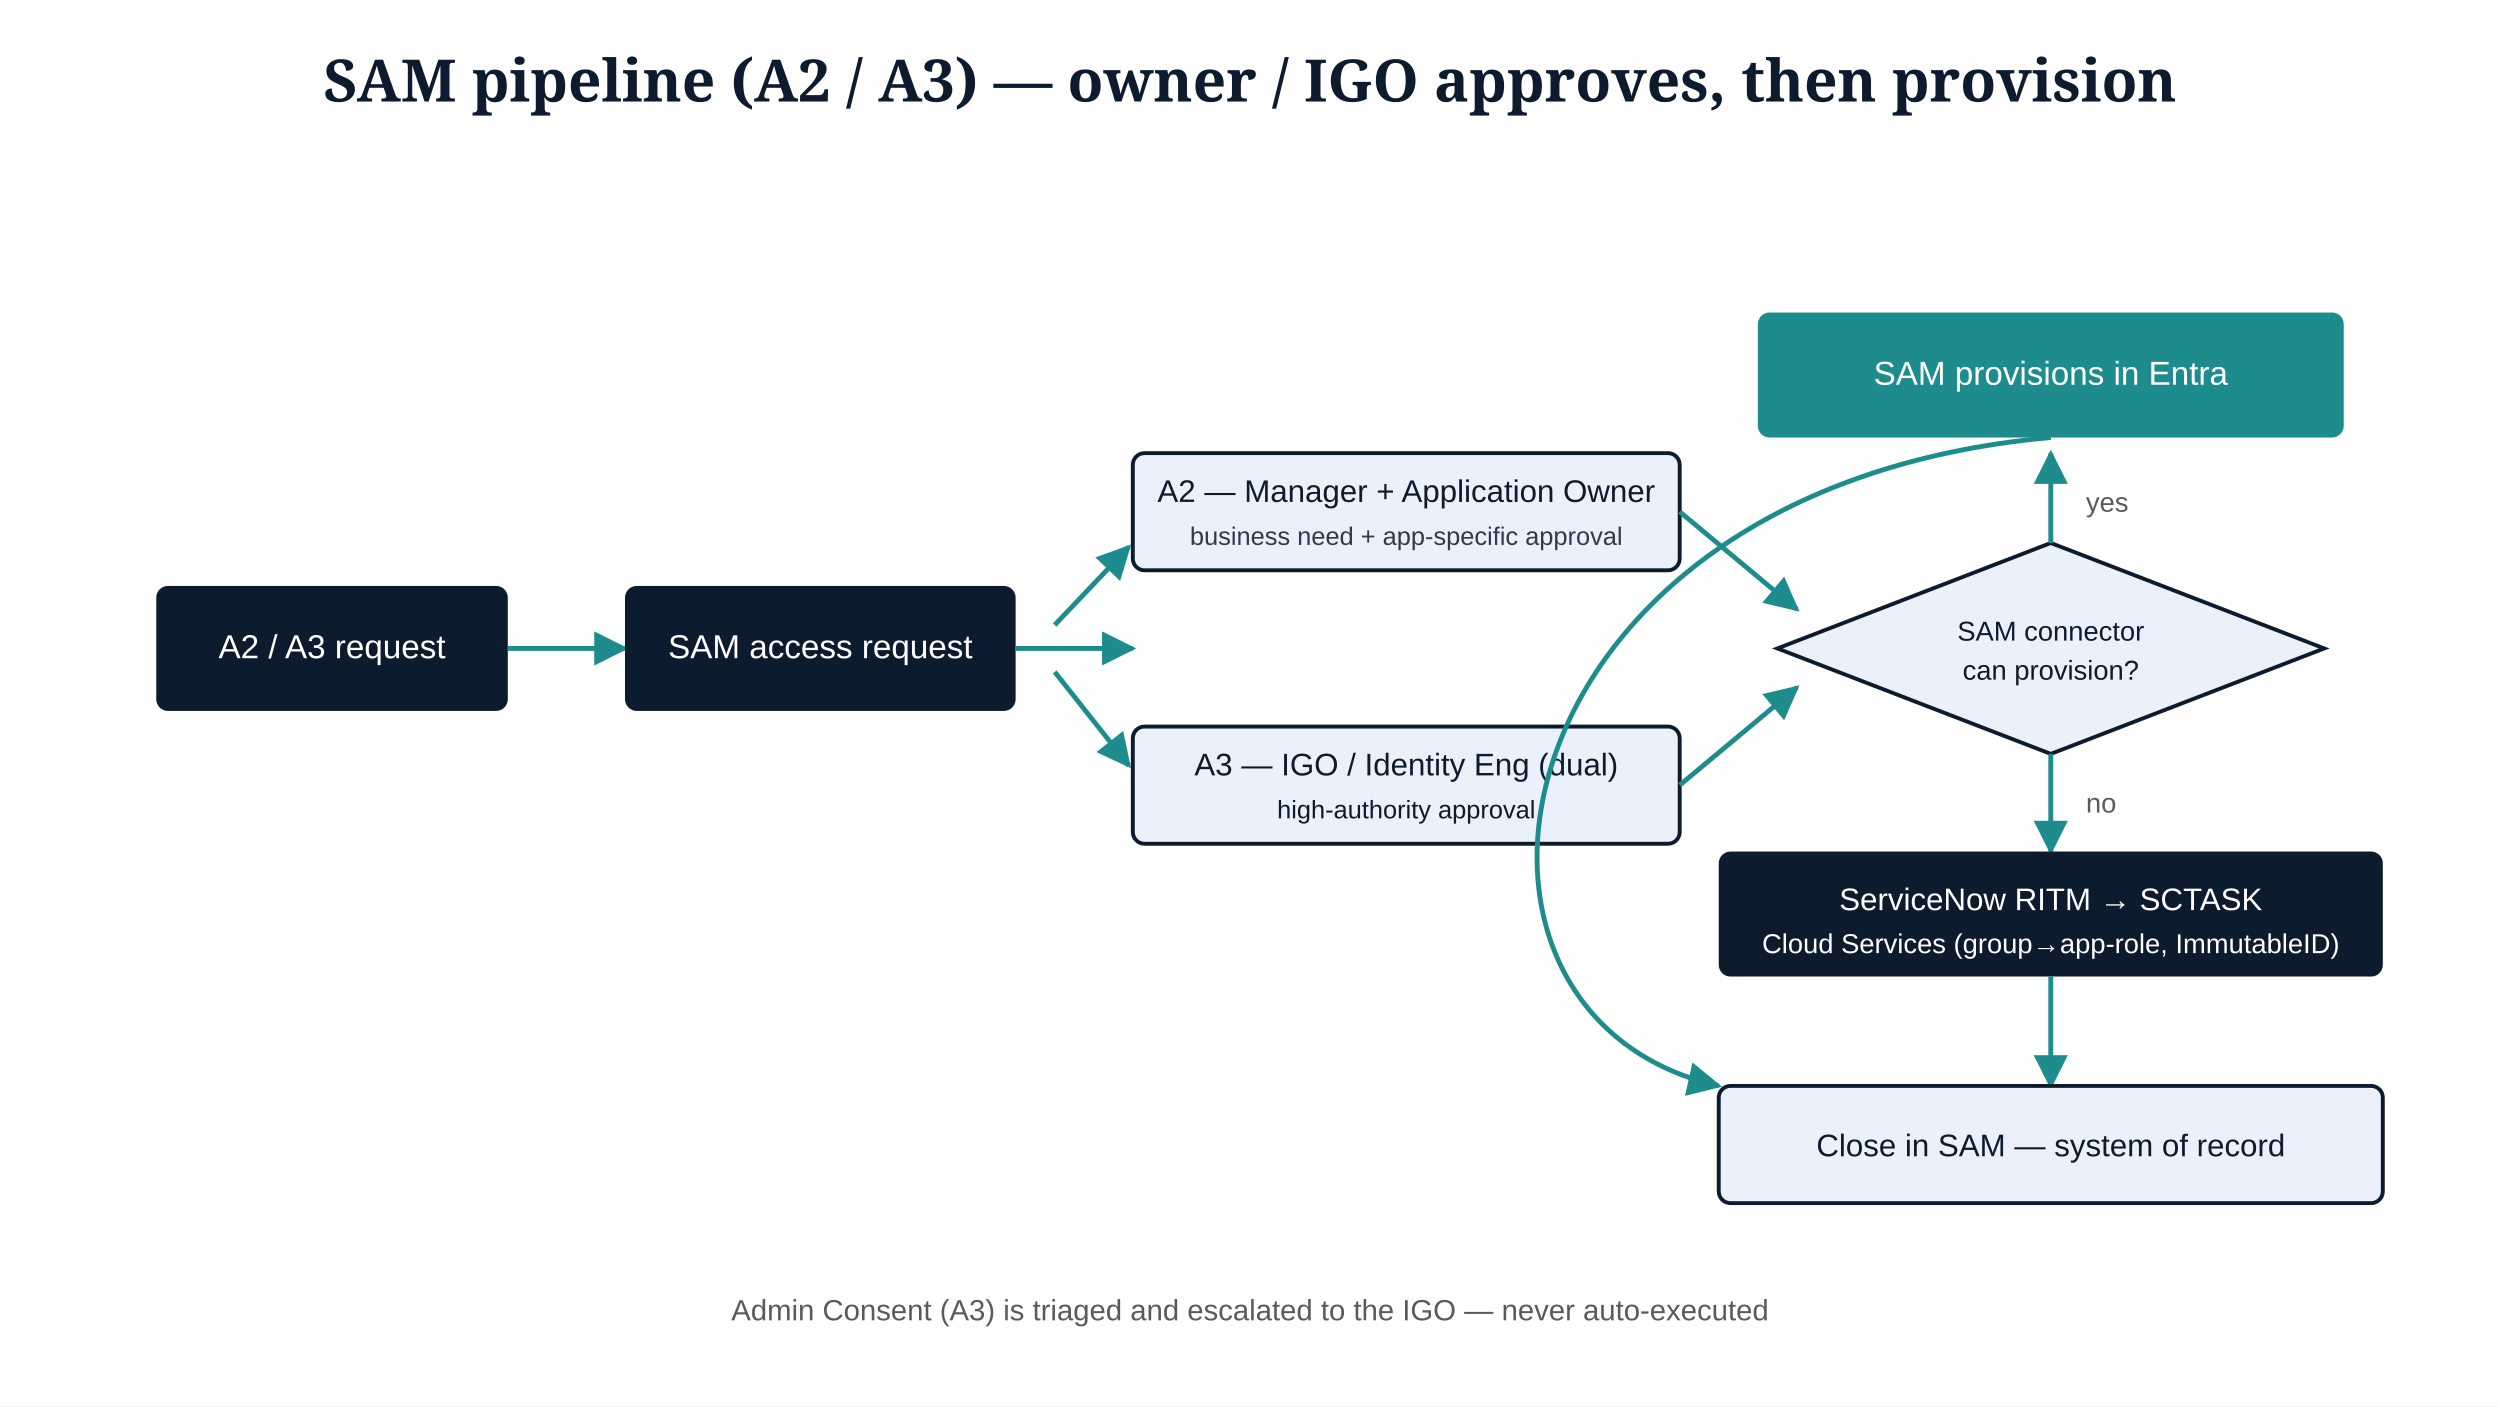
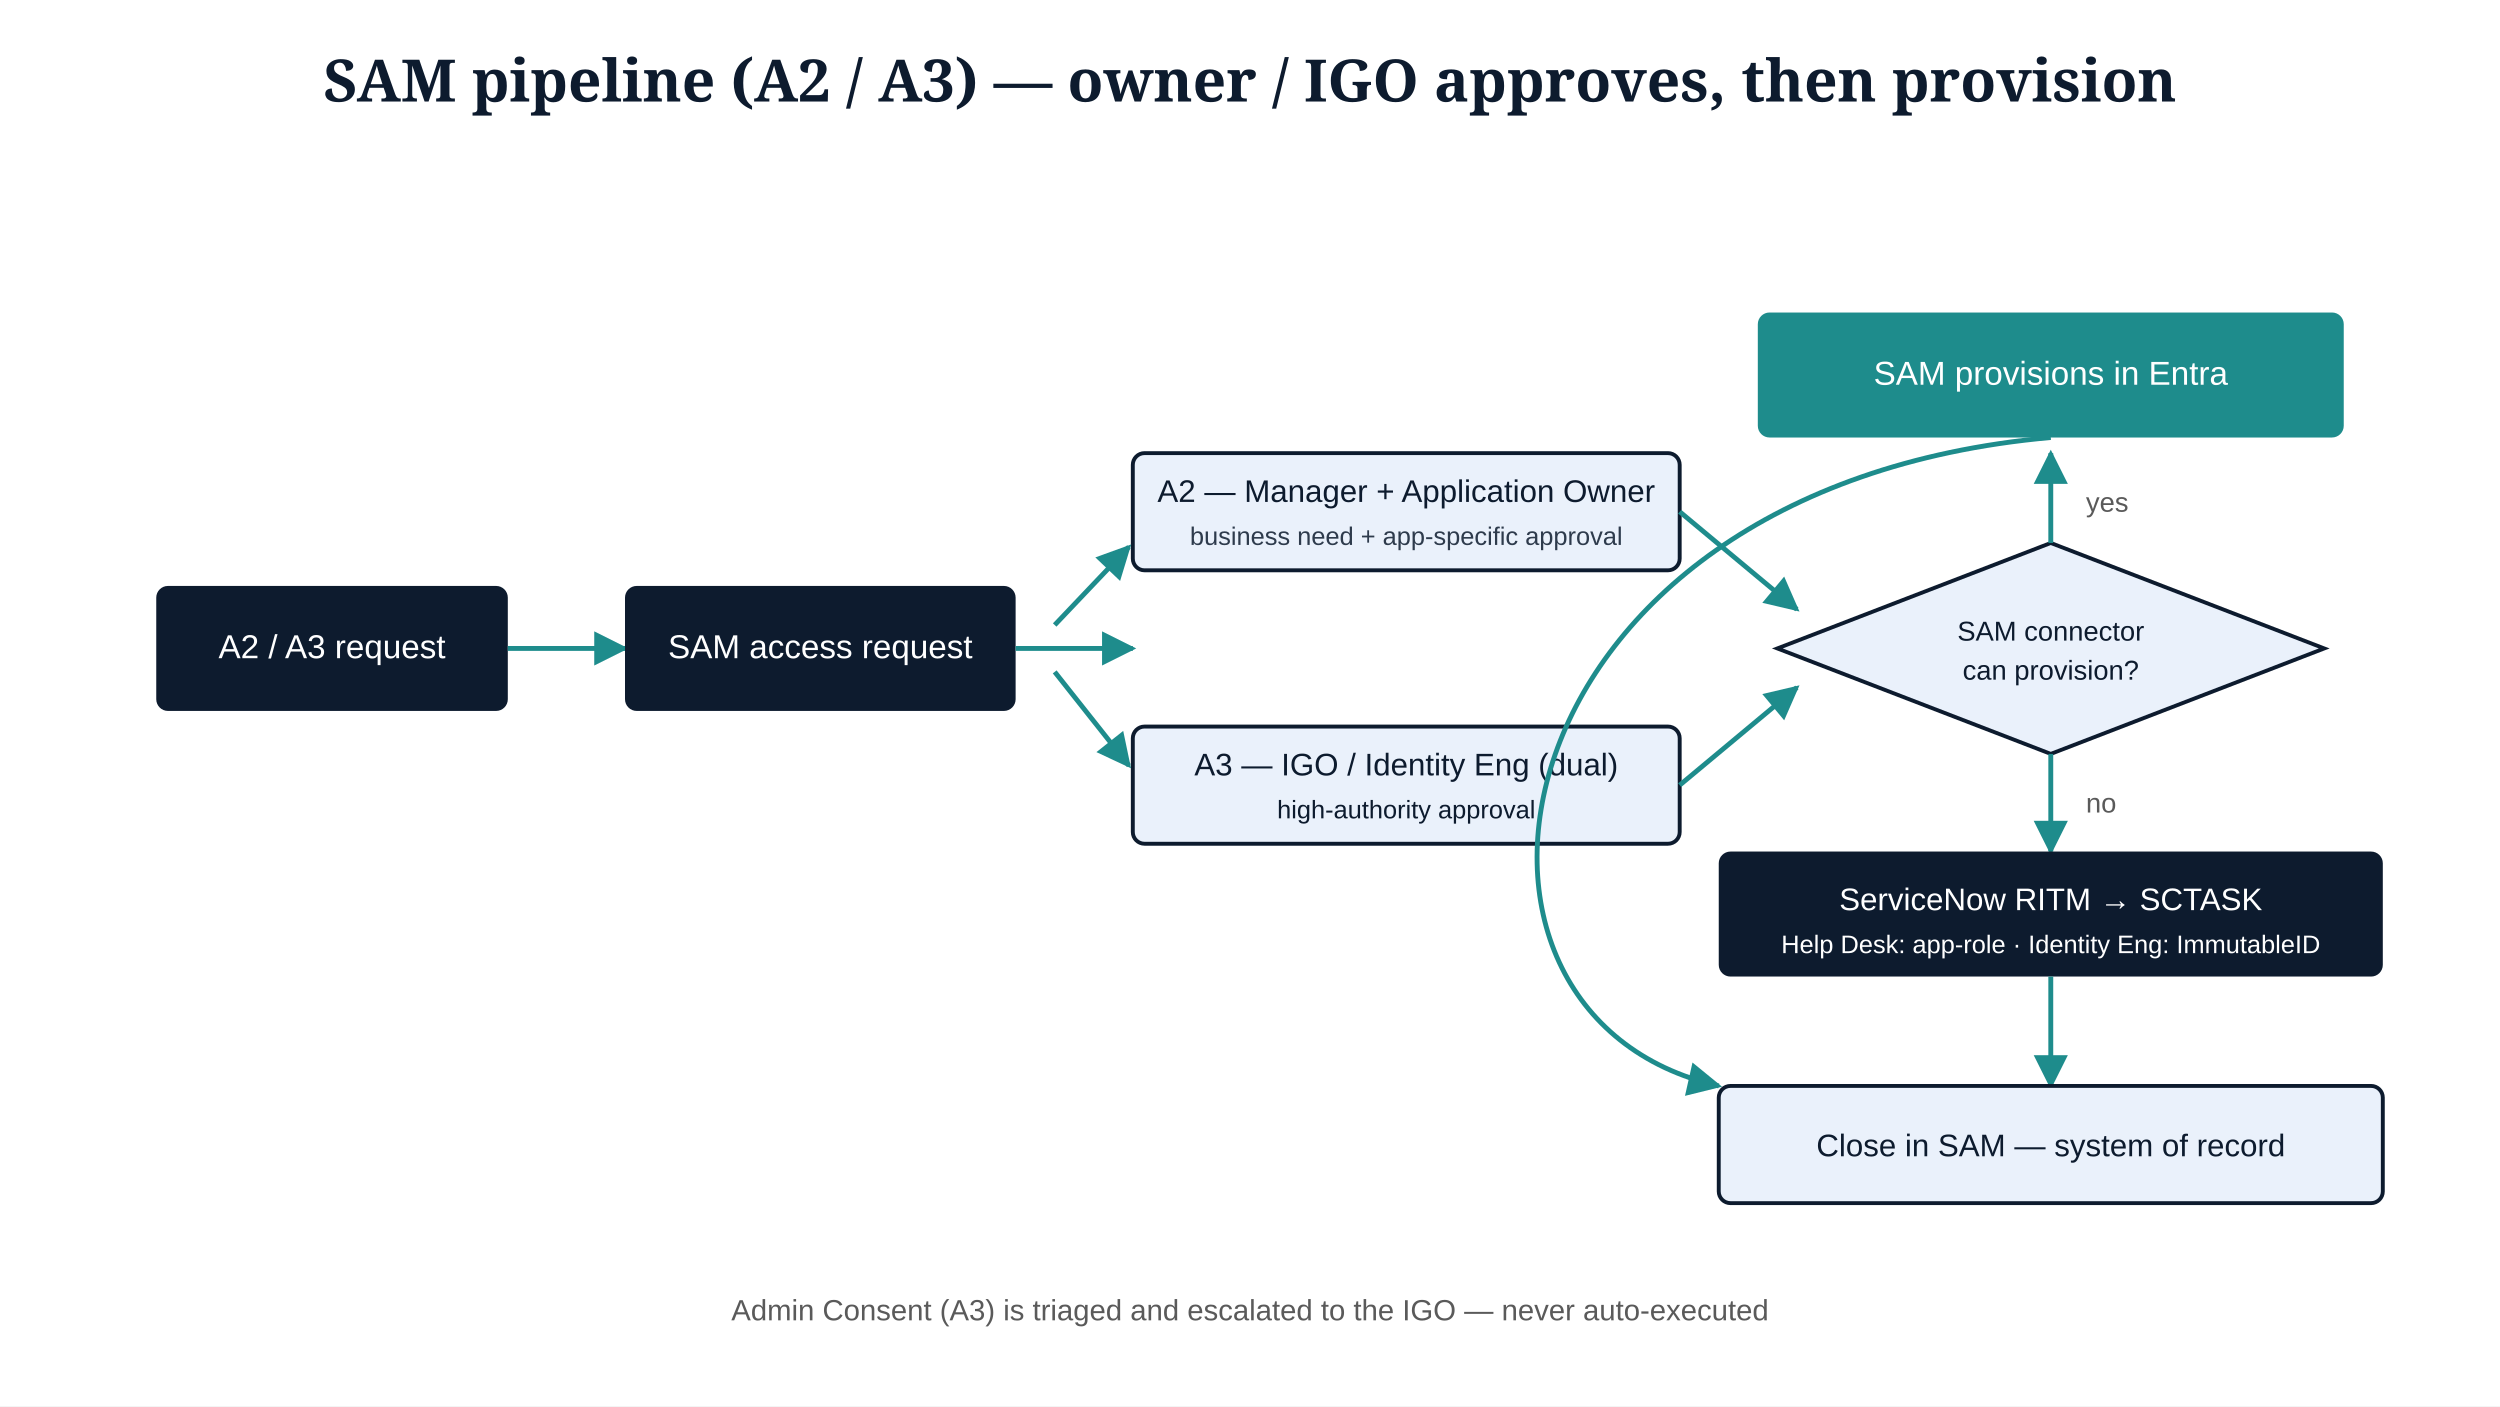
<svg xmlns="http://www.w3.org/2000/svg" viewBox="0 0 1280 720" font-family="Arial, Helvetica, sans-serif">
  <rect x="0" y="0" width="1280" height="720" fill="#FFFFFF" />
  <defs>
    <marker id="at" viewBox="0 0 10 10" refX="9" refY="5" markerWidth="7" markerHeight="7" orient="auto-start-reverse">
      <path d="M0,0 L10,5 L0,10 z" fill="#1E8C8C" />
    </marker>
  </defs>
  <text x="640" y="52" fill="#0D1B2E" font-family="Georgia, serif" font-weight="bold" font-size="30" text-anchor="middle">SAM pipeline (A2 / A3) — owner / IGO approves, then provision</text>
  <rect x="80" y="300" width="180" height="64" rx="6" fill="#0D1B2E" />
  <text x="170" y="337" fill="#FFFFFF" font-size="17" text-anchor="middle">A2 / A3 request</text>
  <line x1="260" y1="332" x2="320" y2="332" stroke="#1E8C8C" stroke-width="2.5" marker-end="url(#at)" />
  <rect x="320" y="300" width="200" height="64" rx="6" fill="#0D1B2E" />
  <text x="420" y="337" fill="#FFFFFF" font-size="17" text-anchor="middle">SAM access request</text>
  <line x1="520" y1="332" x2="580" y2="332" stroke="#1E8C8C" stroke-width="2.5" marker-end="url(#at)" />
  <rect x="580" y="232" width="280" height="60" rx="6" fill="#EAF1FB" stroke="#0D1B2E" stroke-width="2" />
  <text x="720" y="257" fill="#0D1B2E" font-size="16" text-anchor="middle">A2 — Manager + Application Owner</text>
  <text x="720" y="279" fill="#0D1B2E" font-size="13" fill-opacity="0.85" text-anchor="middle">business need + app-specific approval</text>
  <rect x="580" y="372" width="280" height="60" rx="6" fill="#EAF1FB" stroke="#0D1B2E" stroke-width="2" />
  <text x="720" y="397" fill="#0D1B2E" font-size="16" text-anchor="middle">A3 — IGO / Identity Eng (dual)</text>
  <text x="720" y="419" fill="#0D1B2E" font-size="13" text-anchor="middle">high-authority approval</text>
  <line x1="540" y1="320" x2="578" y2="280" stroke="#1E8C8C" stroke-width="2.5" marker-end="url(#at)" />
  <line x1="540" y1="344" x2="578" y2="392" stroke="#1E8C8C" stroke-width="2.5" marker-end="url(#at)" />
  <line x1="860" y1="262" x2="920" y2="312" stroke="#1E8C8C" stroke-width="2.5" marker-end="url(#at)" />
  <line x1="860" y1="402" x2="920" y2="352" stroke="#1E8C8C" stroke-width="2.5" marker-end="url(#at)" />
  <polygon points="1050,278 1190,332 1050,386 910,332" fill="#EAF1FB" stroke="#0D1B2E" stroke-width="2" />
  <text x="1050" y="328" fill="#0D1B2E" font-size="14" text-anchor="middle">SAM connector</text>
  <text x="1050" y="348" fill="#0D1B2E" font-size="14" text-anchor="middle">can provision?</text>
  <line x1="1050" y1="278" x2="1050" y2="232" stroke="#1E8C8C" stroke-width="2.5" marker-end="url(#at)" />
  <text x="1068" y="262" fill="#5A5A5A" font-size="14">yes</text>
  <rect x="900" y="160" width="300" height="64" rx="6" fill="#1E8C8C" />
  <text x="1050" y="197" fill="#FFFFFF" font-size="17" text-anchor="middle">SAM provisions in Entra</text>
  <line x1="1050" y1="386" x2="1050" y2="436" stroke="#1E8C8C" stroke-width="2.5" marker-end="url(#at)" />
  <text x="1068" y="416" fill="#5A5A5A" font-size="14">no</text>
  <rect x="880" y="436" width="340" height="64" rx="6" fill="#0D1B2E" />
  <text x="1050" y="466" fill="#FFFFFF" font-size="16" text-anchor="middle">ServiceNow RITM → SCTASK</text>
-   <text x="1050" y="488" fill="#FFFFFF" font-size="14" text-anchor="middle">Cloud Services (group→app-role, ImmutableID)</text>
+   <text x="1050" y="488" fill="#FFFFFF" font-size="13" text-anchor="middle">Help Desk: app-role · Identity Eng: ImmutableID</text>
  <path d="M1050,224 C760,250 720,520 880,556" fill="none" stroke="#1E8C8C" stroke-width="2.5" marker-end="url(#at)" />
  <line x1="1050" y1="500" x2="1050" y2="556" stroke="#1E8C8C" stroke-width="2.5" marker-end="url(#at)" />
  <rect x="880" y="556" width="340" height="60" rx="6" fill="#EAF1FB" stroke="#0D1B2E" stroke-width="2" />
  <text x="1050" y="592" fill="#0D1B2E" font-size="16" text-anchor="middle">Close in SAM — system of record</text>
  <text x="640" y="676" fill="#5A5A5A" font-size="15" text-anchor="middle">Admin Consent (A3) is triaged and escalated to the IGO — never auto-executed</text>
</svg>
